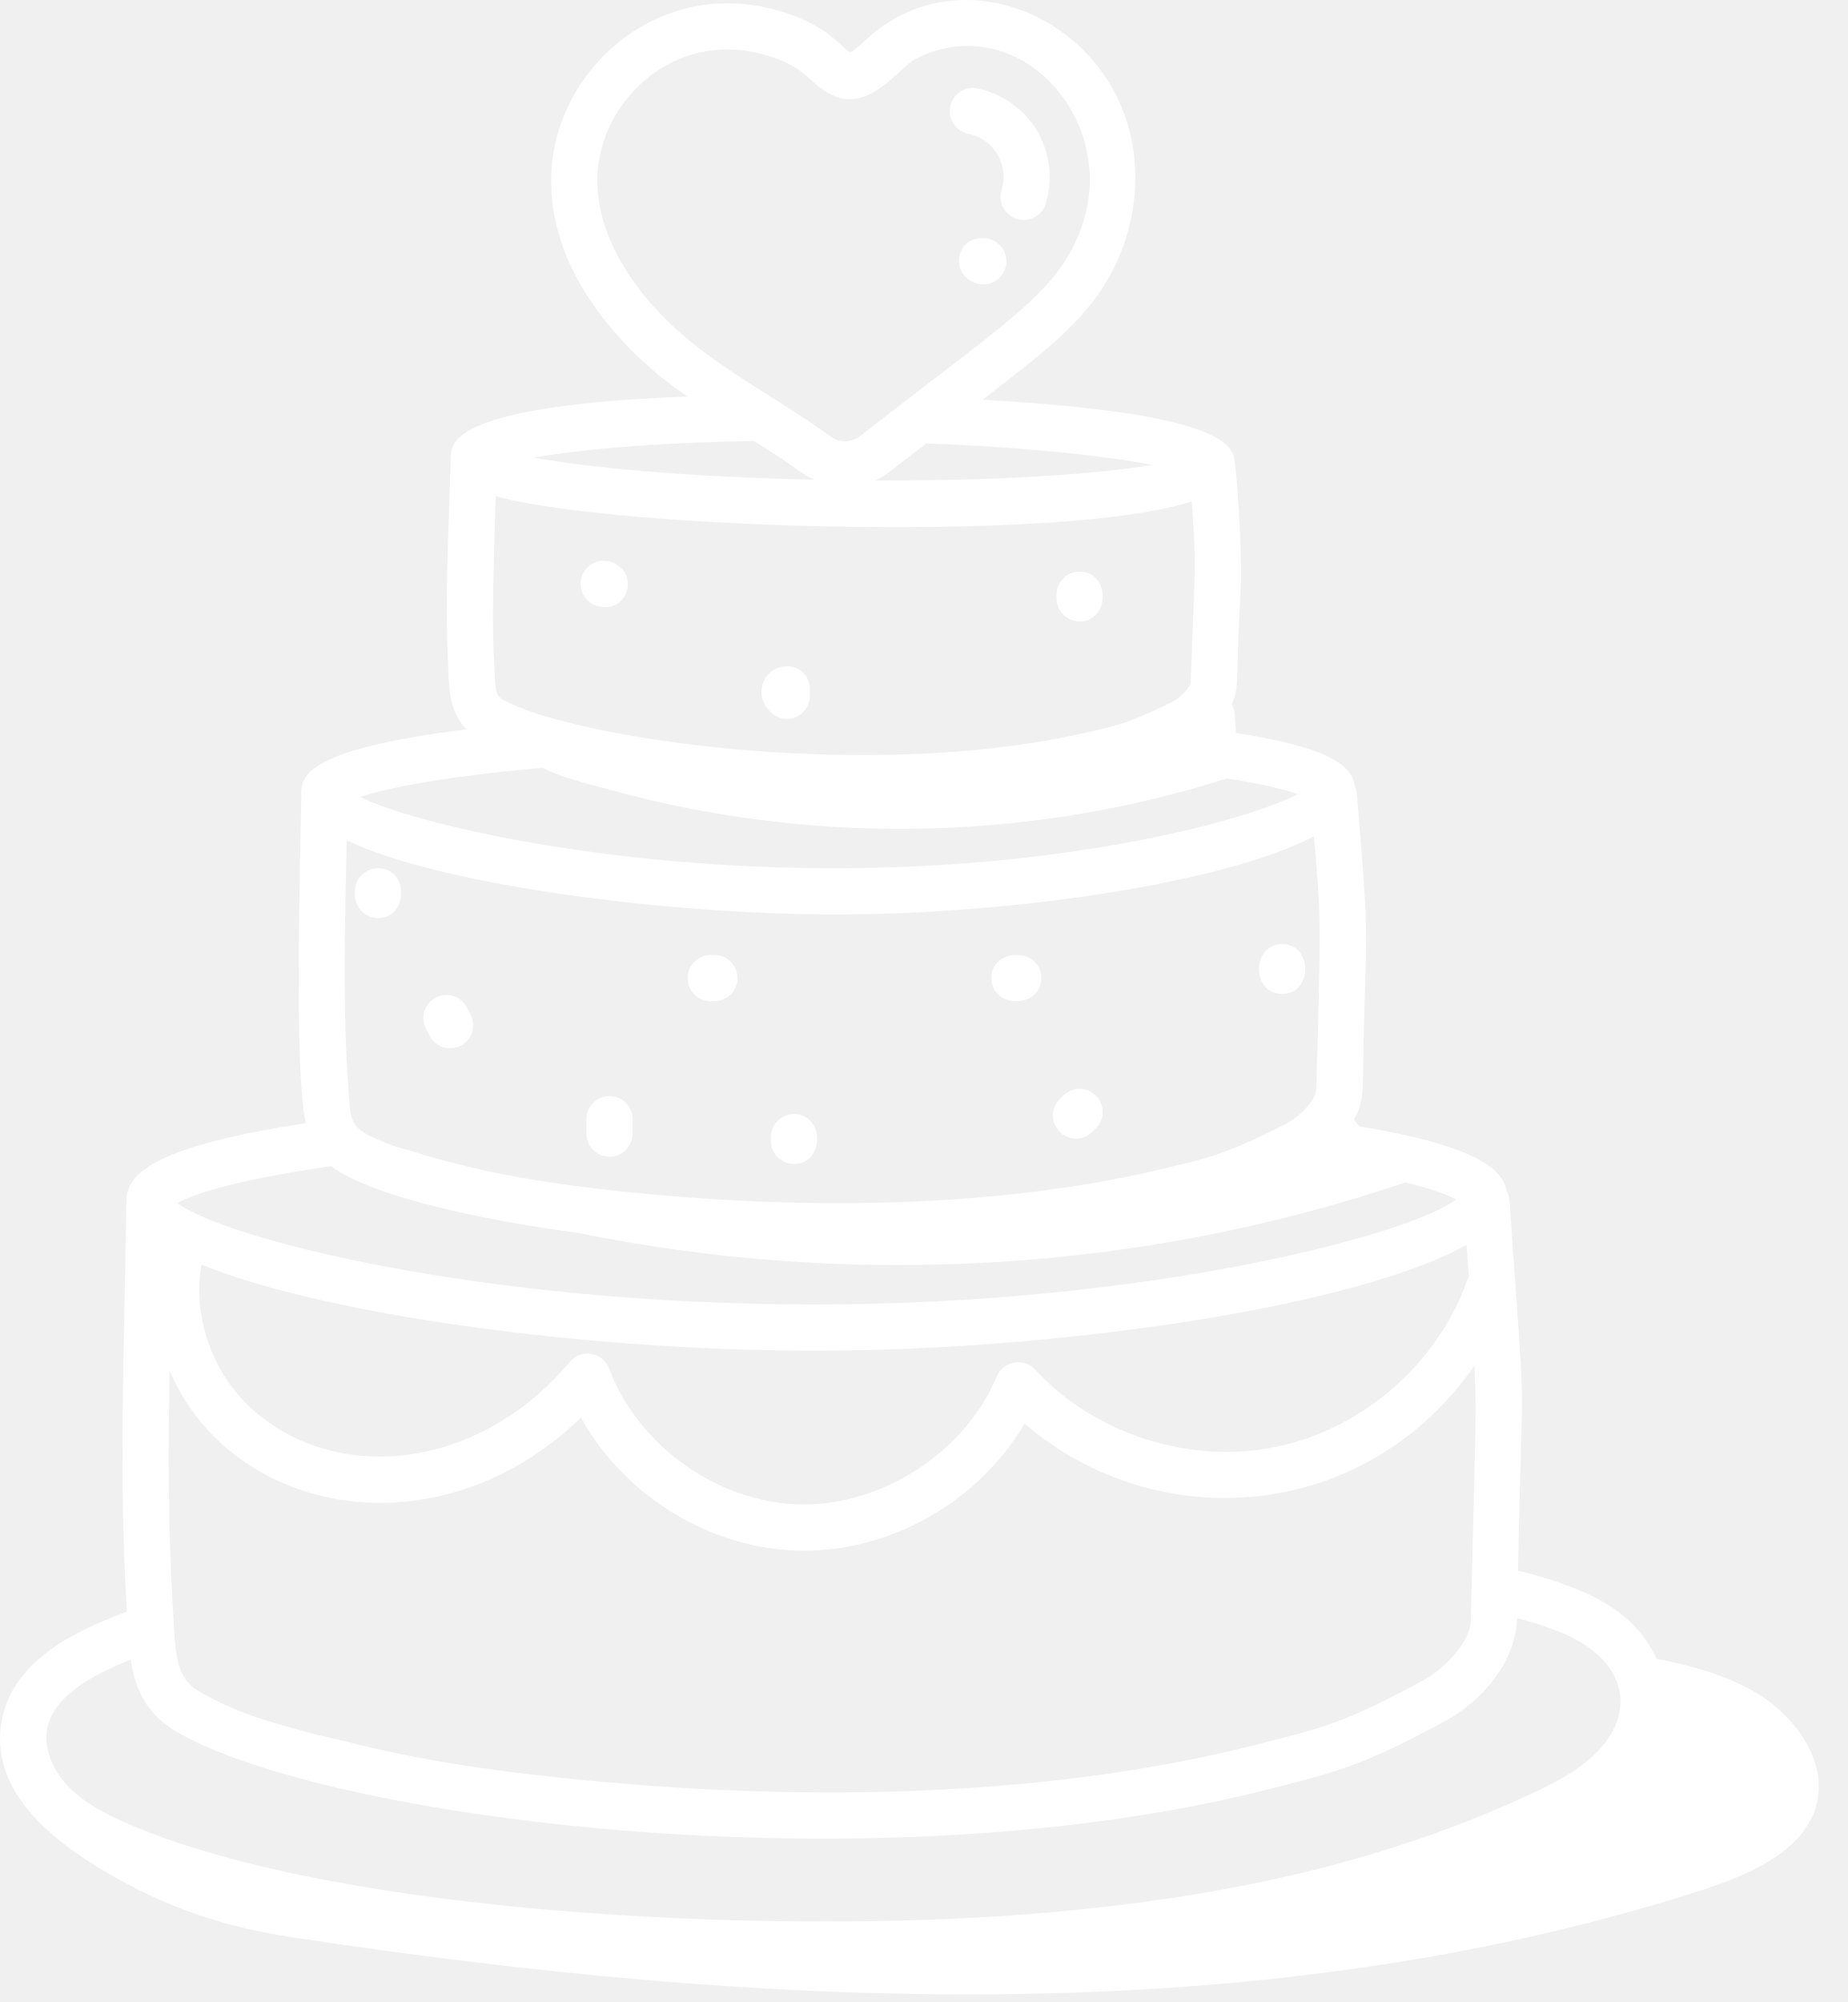
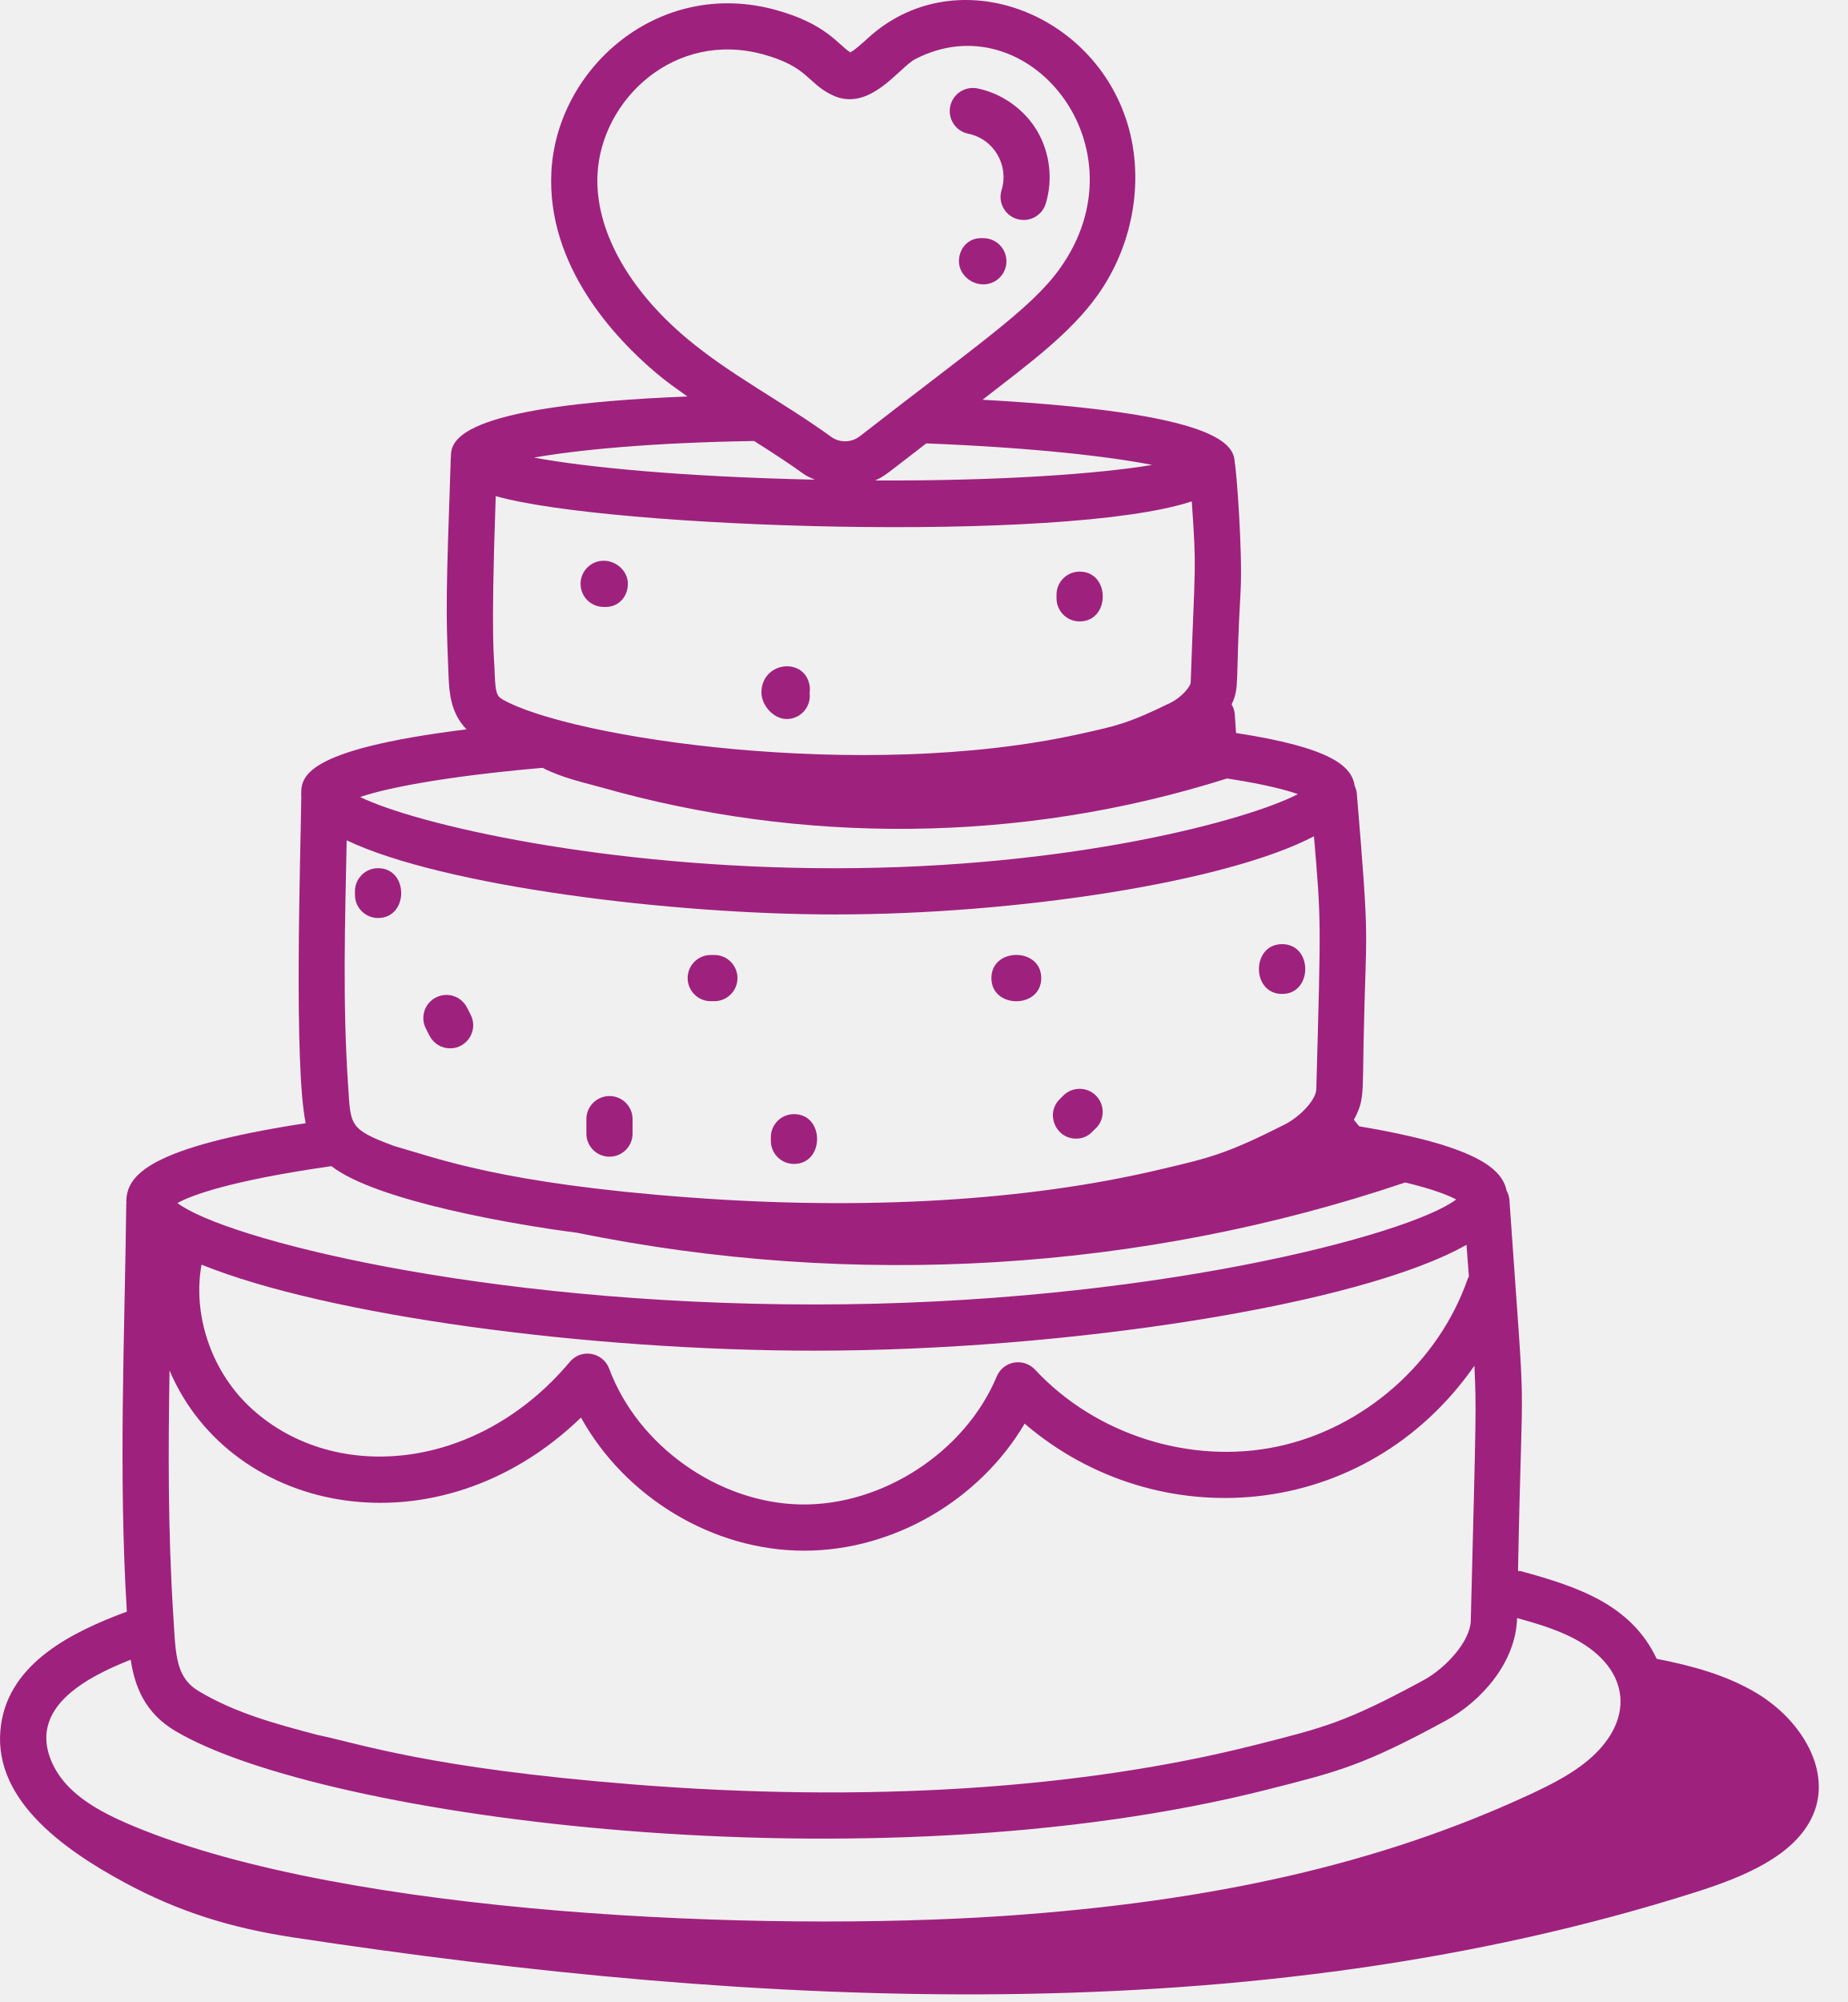
<svg xmlns="http://www.w3.org/2000/svg" width="60" height="65" viewBox="0 0 60 65" fill="none">
-   <path d="M31.439 4.341C32.275 4.511 32.772 5.369 32.523 6.171C32.374 6.652 32.735 7.142 33.24 7.142C33.56 7.142 33.857 6.936 33.956 6.614C34.197 5.836 34.093 4.953 33.678 4.251C33.263 3.55 32.538 3.034 31.74 2.871C31.334 2.789 30.938 3.05 30.855 3.456C30.772 3.862 31.034 4.258 31.439 4.341Z" fill="white" />
-   <path d="M31.931 7.733H31.847C31.433 7.733 31.139 8.069 31.139 8.483C31.139 8.897 31.517 9.233 31.931 9.233C32.345 9.233 32.681 8.897 32.681 8.483C32.681 8.069 32.345 7.733 31.931 7.733Z" fill="white" />
-   <path d="M4.056 61.127C5.8 62.067 7.49 62.595 9.52 62.903C24.658 65.202 40.648 66.01 55.059 61.434C56.608 60.942 58.285 60.259 58.867 58.938C59.499 57.502 58.5 55.842 57.028 54.964C56.067 54.39 54.947 54.082 53.796 53.858C52.968 52.103 51.25 51.518 49.377 51.01C49.349 51.002 49.322 51.008 49.293 51.004C49.434 43.529 49.575 47.059 49.014 38.964C49.006 38.849 48.97 38.745 48.919 38.651C48.775 37.928 47.884 37.197 44.135 36.568C44.077 36.497 44.02 36.427 43.962 36.357C44.299 35.736 44.245 35.524 44.277 33.91C44.355 29.864 44.495 31.009 44.058 25.756C44.051 25.67 44.023 25.593 43.99 25.518C43.898 24.899 43.286 24.282 40.136 23.799C40.089 23.169 40.121 23.096 39.993 22.871C40.265 22.293 40.11 22.188 40.283 19.217C40.355 17.965 40.152 15.264 40.094 15.018C40.072 14.427 39.598 13.408 31.905 12.979C33.419 11.803 34.746 10.833 35.631 9.598C36.836 7.918 37.191 5.71 36.554 3.836C35.343 0.279 30.943 -1.284 28.183 1.238C28.019 1.388 27.755 1.629 27.611 1.7C27.204 1.441 26.832 0.78 25.21 0.328C21.397 -0.736 18.071 2.21 17.904 5.587C17.753 8.641 19.978 10.991 21.318 12.12C21.641 12.393 21.982 12.631 22.321 12.873C14.671 13.173 14.648 14.366 14.641 14.841C14.64 14.845 14.644 14.832 14.637 14.87C14.623 15.374 14.605 15.895 14.586 16.422C14.465 19.846 14.501 20.316 14.567 21.991C14.59 22.473 14.631 23.154 15.149 23.68C9.781 24.348 9.78 25.249 9.78 25.816C9.78 25.829 9.784 25.841 9.785 25.854C9.785 25.856 9.784 25.858 9.784 25.861C9.759 27.769 9.536 34.601 9.927 36.467C4.838 37.25 4.102 38.154 4.102 39.019C4.102 39.032 4.107 39.044 4.107 39.056C4.106 39.068 4.1 39.078 4.1 39.09C4.049 43.419 3.843 47.79 4.119 52.333C4.109 52.337 4.098 52.334 4.087 52.338C2.354 52.982 0.326 53.978 0.035 55.987C-0.308 58.338 1.964 59.999 4.056 61.127ZM47.759 52.622C47.742 53.286 46.954 54.154 46.23 54.549C43.689 55.928 42.993 56.089 40.776 56.651C35.089 58.093 28.095 58.537 20.544 57.935C13.926 57.406 11.707 56.619 10.279 56.321C8.929 55.962 7.654 55.623 6.454 54.908C5.777 54.505 5.709 53.875 5.648 52.797L5.631 52.515C5.451 49.718 5.463 47.099 5.505 44.496C7.514 49.213 14.219 50.515 18.866 46.025C20.299 48.61 23.143 50.347 26.112 50.347C29.011 50.347 31.807 48.706 33.272 46.222C37.58 49.921 44.332 49.426 47.877 44.342C47.939 45.811 47.938 45.549 47.759 52.622ZM47.698 41.451C47.689 41.472 47.672 41.487 47.664 41.508C46.723 44.231 44.293 46.373 41.475 46.967C38.655 47.561 35.57 46.58 33.609 44.468C33.435 44.282 33.18 44.197 32.927 44.24C32.676 44.284 32.465 44.454 32.367 44.689C31.338 47.151 28.641 48.897 25.988 48.846C23.321 48.793 20.71 46.938 19.781 44.437C19.688 44.187 19.468 44.005 19.205 43.959C18.937 43.912 18.674 44.012 18.503 44.217C15.466 47.834 10.74 48.191 8.077 45.647C6.837 44.461 6.254 42.651 6.544 41.06C10.619 42.712 19.091 43.853 26.455 43.853C34.59 43.853 44.168 42.378 47.62 40.415C47.628 40.523 47.69 41.346 47.698 41.451ZM11.257 27.283C14.376 28.771 21.79 29.69 27.11 29.69C33.011 29.69 39.841 28.638 42.667 27.152C42.899 29.933 42.898 29.71 42.743 35.364C42.735 35.697 42.24 36.247 41.703 36.517C39.842 37.458 39.282 37.59 37.783 37.943L37.622 37.981C33.342 38.991 28.076 39.302 22.393 38.879C16.284 38.426 14.207 37.608 12.798 37.207C11.32 36.664 11.391 36.529 11.306 35.278C11.123 32.616 11.202 30.008 11.257 27.283ZM16.097 16.107C19.736 17.151 34.536 17.65 38.699 16.279C38.861 18.617 38.803 18.159 38.664 22.159C38.66 22.281 38.383 22.635 38.004 22.82C36.633 23.489 36.284 23.561 35.046 23.834C28.006 25.392 18.499 23.959 16.317 22.708C16.129 22.601 16.092 22.483 16.065 21.92C16.058 21.291 15.922 21.124 16.097 16.107ZM28.418 15.6C28.765 15.437 28.732 15.428 30.078 14.396C33.527 14.532 36.003 14.818 37.414 15.095C35.719 15.378 32.572 15.617 28.418 15.6ZM19.402 5.661C19.522 3.237 21.904 0.964 24.807 1.772C26.245 2.176 26.21 2.689 27.008 3.08C28.228 3.681 29.194 2.188 29.722 1.918C33.376 0.027 37.239 4.781 34.412 8.724C33.481 10.024 31.765 11.168 27.927 14.159C27.653 14.374 27.268 14.384 26.994 14.186C25.438 13.056 23.71 12.175 22.285 10.973C20.366 9.357 19.315 7.42 19.402 5.661ZM24.487 14.318C25.035 14.665 25.59 15.021 26.113 15.4C26.219 15.477 26.342 15.517 26.458 15.574C22.114 15.478 19.006 15.167 17.341 14.857C18.75 14.606 21.184 14.37 24.487 14.318ZM17.62 24.929C18.246 25.26 19.054 25.43 19.564 25.575C25.974 27.392 33.088 27.416 39.842 25.275C41.063 25.462 41.761 25.647 42.145 25.784C40.513 26.629 34.785 28.19 27.11 28.19C19.638 28.19 13.514 26.765 11.694 25.877C12.51 25.6 14.313 25.22 17.62 24.929ZM10.762 37.862C12.224 38.999 16.762 39.771 18.735 40.024C27.727 41.857 37.098 41.277 45.629 38.392L45.628 38.391C46.558 38.616 47.049 38.816 47.285 38.944C45.766 40.099 37.241 42.353 26.455 42.353C15.533 42.353 7.253 40.199 5.762 39.06C6.189 38.821 7.431 38.338 10.762 37.862ZM4.244 53.886C4.372 54.737 4.693 55.605 5.687 56.197C10.476 59.048 28.278 61.367 41.145 58.105C43.477 57.514 44.268 57.321 46.946 55.866C48.115 55.23 49.227 53.962 49.262 52.534C50.008 52.74 50.761 52.967 51.386 53.357C52.864 54.278 53.023 55.721 51.823 56.919C51.221 57.52 50.385 57.934 49.649 58.275C44.871 60.486 39.462 61.735 32.625 62.204C24.775 62.739 11.328 62.188 4.378 59.308C3.659 59.01 2.847 58.628 2.263 58.047C1.717 57.505 1.432 56.799 1.519 56.204C1.682 55.084 2.995 54.381 4.244 53.886Z" fill="white" />
-   <path d="M19.602 19.706H19.674C20.088 19.706 20.388 19.37 20.388 18.956C20.388 18.542 20.016 18.206 19.602 18.206C19.188 18.206 18.852 18.542 18.852 18.956C18.852 19.37 19.188 19.706 19.602 19.706Z" fill="white" />
-   <path d="M25.547 23.345C26.004 23.345 26.349 22.937 26.29 22.497C26.304 22.41 26.302 22.32 26.284 22.229C26.098 21.323 24.739 21.486 24.725 22.474C24.719 22.883 25.105 23.345 25.547 23.345Z" fill="white" />
-   <path d="M35.057 20.176C36.059 20.176 36.06 18.559 35.057 18.559C34.643 18.559 34.307 18.895 34.307 19.309V19.426C34.307 19.84 34.643 20.176 35.057 20.176Z" fill="white" />
-   <path d="M25.781 37.79C26.782 37.79 26.784 36.173 25.781 36.173C25.367 36.173 25.031 36.508 25.031 36.923V37.04C25.031 37.454 25.367 37.79 25.781 37.79Z" fill="white" />
-   <path d="M13.949 33.63C14.081 33.888 14.344 34.037 14.617 34.037C15.17 34.037 15.541 33.448 15.283 32.945L15.163 32.711C14.975 32.343 14.526 32.196 14.155 32.386C13.786 32.574 13.64 33.027 13.829 33.395L13.949 33.63Z" fill="white" />
-   <path d="M23.079 32.506H23.197C23.611 32.506 23.947 32.17 23.947 31.756C23.947 31.342 23.611 31.006 23.197 31.006H23.079C22.665 31.006 22.329 31.342 22.329 31.756C22.329 32.17 22.665 32.506 23.079 32.506Z" fill="white" />
-   <path d="M41.632 32.271C42.634 32.271 42.635 30.654 41.632 30.654C40.63 30.654 40.629 32.271 41.632 32.271Z" fill="white" />
-   <path d="M34.94 36.968C35.342 36.968 35.487 36.705 35.587 36.631C35.88 36.338 35.88 35.864 35.587 35.571C35.294 35.278 34.82 35.278 34.527 35.571L34.41 35.688C33.935 36.163 34.279 36.968 34.94 36.968Z" fill="white" />
-   <path d="M33.811 31.756C33.811 30.755 32.193 30.753 32.193 31.756C32.193 32.758 33.811 32.759 33.811 31.756Z" fill="white" />
-   <path d="M19.791 37.555C20.205 37.555 20.541 37.219 20.541 36.805V36.336C20.541 35.922 20.205 35.586 19.791 35.586C19.377 35.586 19.041 35.922 19.041 36.336V36.805C19.041 37.219 19.377 37.555 19.791 37.555Z" fill="white" />
-   <path d="M12.276 29.805C13.277 29.805 13.279 28.188 12.276 28.188C11.862 28.188 11.526 28.524 11.526 28.938V29.055C11.526 29.469 11.862 29.805 12.276 29.805Z" fill="white" />
+   <path d="M31.439 4.341C32.275 4.511 32.772 5.369 32.523 6.171C32.374 6.652 32.735 7.142 33.24 7.142C33.56 7.142 33.857 6.936 33.956 6.614C34.197 5.836 34.093 4.953 33.678 4.251C33.263 3.55 32.538 3.034 31.74 2.871C31.334 2.789 30.938 3.05 30.855 3.456C30.772 3.862 31.034 4.258 31.439 4.341Z" fill="#9F217E" />
+   <path d="M31.931 7.733H31.847C31.433 7.733 31.139 8.069 31.139 8.483C31.139 8.897 31.517 9.233 31.931 9.233C32.345 9.233 32.681 8.897 32.681 8.483C32.681 8.069 32.345 7.733 31.931 7.733Z" fill="#9F217E" />
+   <path d="M4.056 61.127C5.8 62.067 7.49 62.595 9.52 62.903C24.658 65.202 40.648 66.01 55.059 61.434C56.608 60.942 58.285 60.259 58.867 58.938C59.499 57.502 58.5 55.842 57.028 54.964C56.067 54.39 54.947 54.082 53.796 53.858C52.968 52.103 51.25 51.518 49.377 51.01C49.349 51.002 49.322 51.008 49.293 51.004C49.434 43.529 49.575 47.059 49.014 38.964C49.006 38.849 48.97 38.745 48.919 38.651C48.775 37.928 47.884 37.197 44.135 36.568C44.077 36.497 44.02 36.427 43.962 36.357C44.299 35.736 44.245 35.524 44.277 33.91C44.355 29.864 44.495 31.009 44.058 25.756C44.051 25.67 44.023 25.593 43.99 25.518C43.898 24.899 43.286 24.282 40.136 23.799C40.089 23.169 40.121 23.096 39.993 22.871C40.265 22.293 40.11 22.188 40.283 19.217C40.355 17.965 40.152 15.264 40.094 15.018C40.072 14.427 39.598 13.408 31.905 12.979C33.419 11.803 34.746 10.833 35.631 9.598C36.836 7.918 37.191 5.71 36.554 3.836C35.343 0.279 30.943 -1.284 28.183 1.238C28.019 1.388 27.755 1.629 27.611 1.7C27.204 1.441 26.832 0.78 25.21 0.328C21.397 -0.736 18.071 2.21 17.904 5.587C17.753 8.641 19.978 10.991 21.318 12.12C21.641 12.393 21.982 12.631 22.321 12.873C14.671 13.173 14.648 14.366 14.641 14.841C14.64 14.845 14.644 14.832 14.637 14.87C14.623 15.374 14.605 15.895 14.586 16.422C14.465 19.846 14.501 20.316 14.567 21.991C14.59 22.473 14.631 23.154 15.149 23.68C9.781 24.348 9.78 25.249 9.78 25.816C9.78 25.829 9.784 25.841 9.785 25.854C9.785 25.856 9.784 25.858 9.784 25.861C9.759 27.769 9.536 34.601 9.927 36.467C4.838 37.25 4.102 38.154 4.102 39.019C4.102 39.032 4.107 39.044 4.107 39.056C4.106 39.068 4.1 39.078 4.1 39.09C4.049 43.419 3.843 47.79 4.119 52.333C4.109 52.337 4.098 52.334 4.087 52.338C2.354 52.982 0.326 53.978 0.035 55.987C-0.308 58.338 1.964 59.999 4.056 61.127ZM47.759 52.622C47.742 53.286 46.954 54.154 46.23 54.549C43.689 55.928 42.993 56.089 40.776 56.651C35.089 58.093 28.095 58.537 20.544 57.935C13.926 57.406 11.707 56.619 10.279 56.321C8.929 55.962 7.654 55.623 6.454 54.908C5.777 54.505 5.709 53.875 5.648 52.797L5.631 52.515C5.451 49.718 5.463 47.099 5.505 44.496C7.514 49.213 14.219 50.515 18.866 46.025C20.299 48.61 23.143 50.347 26.112 50.347C29.011 50.347 31.807 48.706 33.272 46.222C37.58 49.921 44.332 49.426 47.877 44.342C47.939 45.811 47.938 45.549 47.759 52.622ZM47.698 41.451C47.689 41.472 47.672 41.487 47.664 41.508C46.723 44.231 44.293 46.373 41.475 46.967C38.655 47.561 35.57 46.58 33.609 44.468C33.435 44.282 33.18 44.197 32.927 44.24C32.676 44.284 32.465 44.454 32.367 44.689C31.338 47.151 28.641 48.897 25.988 48.846C23.321 48.793 20.71 46.938 19.781 44.437C19.688 44.187 19.468 44.005 19.205 43.959C18.937 43.912 18.674 44.012 18.503 44.217C15.466 47.834 10.74 48.191 8.077 45.647C6.837 44.461 6.254 42.651 6.544 41.06C10.619 42.712 19.091 43.853 26.455 43.853C34.59 43.853 44.168 42.378 47.62 40.415C47.628 40.523 47.69 41.346 47.698 41.451ZM11.257 27.283C14.376 28.771 21.79 29.69 27.11 29.69C33.011 29.69 39.841 28.638 42.667 27.152C42.899 29.933 42.898 29.71 42.743 35.364C42.735 35.697 42.24 36.247 41.703 36.517C39.842 37.458 39.282 37.59 37.783 37.943L37.622 37.981C33.342 38.991 28.076 39.302 22.393 38.879C16.284 38.426 14.207 37.608 12.798 37.207C11.32 36.664 11.391 36.529 11.306 35.278C11.123 32.616 11.202 30.008 11.257 27.283ZM16.097 16.107C19.736 17.151 34.536 17.65 38.699 16.279C38.861 18.617 38.803 18.159 38.664 22.159C38.66 22.281 38.383 22.635 38.004 22.82C36.633 23.489 36.284 23.561 35.046 23.834C28.006 25.392 18.499 23.959 16.317 22.708C16.129 22.601 16.092 22.483 16.065 21.92C16.058 21.291 15.922 21.124 16.097 16.107ZM28.418 15.6C28.765 15.437 28.732 15.428 30.078 14.396C33.527 14.532 36.003 14.818 37.414 15.095C35.719 15.378 32.572 15.617 28.418 15.6ZM19.402 5.661C19.522 3.237 21.904 0.964 24.807 1.772C26.245 2.176 26.21 2.689 27.008 3.08C28.228 3.681 29.194 2.188 29.722 1.918C33.376 0.027 37.239 4.781 34.412 8.724C33.481 10.024 31.765 11.168 27.927 14.159C27.653 14.374 27.268 14.384 26.994 14.186C25.438 13.056 23.71 12.175 22.285 10.973C20.366 9.357 19.315 7.42 19.402 5.661ZM24.487 14.318C25.035 14.665 25.59 15.021 26.113 15.4C26.219 15.477 26.342 15.517 26.458 15.574C22.114 15.478 19.006 15.167 17.341 14.857C18.75 14.606 21.184 14.37 24.487 14.318ZM17.62 24.929C18.246 25.26 19.054 25.43 19.564 25.575C25.974 27.392 33.088 27.416 39.842 25.275C41.063 25.462 41.761 25.647 42.145 25.784C40.513 26.629 34.785 28.19 27.11 28.19C19.638 28.19 13.514 26.765 11.694 25.877C12.51 25.6 14.313 25.22 17.62 24.929ZM10.762 37.862C12.224 38.999 16.762 39.771 18.735 40.024C27.727 41.857 37.098 41.277 45.629 38.392L45.628 38.391C46.558 38.616 47.049 38.816 47.285 38.944C45.766 40.099 37.241 42.353 26.455 42.353C15.533 42.353 7.253 40.199 5.762 39.06C6.189 38.821 7.431 38.338 10.762 37.862ZM4.244 53.886C4.372 54.737 4.693 55.605 5.687 56.197C10.476 59.048 28.278 61.367 41.145 58.105C43.477 57.514 44.268 57.321 46.946 55.866C48.115 55.23 49.227 53.962 49.262 52.534C50.008 52.74 50.761 52.967 51.386 53.357C52.864 54.278 53.023 55.721 51.823 56.919C51.221 57.52 50.385 57.934 49.649 58.275C44.871 60.486 39.462 61.735 32.625 62.204C24.775 62.739 11.328 62.188 4.378 59.308C3.659 59.01 2.847 58.628 2.263 58.047C1.717 57.505 1.432 56.799 1.519 56.204C1.682 55.084 2.995 54.381 4.244 53.886Z" fill="#9F217E" />
+   <path d="M19.602 19.706H19.674C20.088 19.706 20.388 19.37 20.388 18.956C20.388 18.542 20.016 18.206 19.602 18.206C19.188 18.206 18.852 18.542 18.852 18.956C18.852 19.37 19.188 19.706 19.602 19.706Z" fill="#9F217E" />
+   <path d="M25.547 23.345C26.004 23.345 26.349 22.937 26.29 22.497C26.304 22.41 26.302 22.32 26.284 22.229C26.098 21.323 24.739 21.486 24.725 22.474C24.719 22.883 25.105 23.345 25.547 23.345Z" fill="#9F217E" />
+   <path d="M35.057 20.176C36.059 20.176 36.06 18.559 35.057 18.559C34.643 18.559 34.307 18.895 34.307 19.309V19.426C34.307 19.84 34.643 20.176 35.057 20.176Z" fill="#9F217E" />
+   <path d="M25.781 37.79C26.782 37.79 26.784 36.173 25.781 36.173C25.367 36.173 25.031 36.508 25.031 36.923V37.04C25.031 37.454 25.367 37.79 25.781 37.79Z" fill="#9F217E" />
+   <path d="M13.949 33.63C14.081 33.888 14.344 34.037 14.617 34.037C15.17 34.037 15.541 33.448 15.283 32.945L15.163 32.711C14.975 32.343 14.526 32.196 14.155 32.386C13.786 32.574 13.64 33.027 13.829 33.395L13.949 33.63Z" fill="#9F217E" />
+   <path d="M23.079 32.506H23.197C23.611 32.506 23.947 32.17 23.947 31.756C23.947 31.342 23.611 31.006 23.197 31.006H23.079C22.665 31.006 22.329 31.342 22.329 31.756C22.329 32.17 22.665 32.506 23.079 32.506Z" fill="#9F217E" />
+   <path d="M41.632 32.271C42.634 32.271 42.635 30.654 41.632 30.654C40.63 30.654 40.629 32.271 41.632 32.271Z" fill="#9F217E" />
+   <path d="M34.94 36.968C35.342 36.968 35.487 36.705 35.587 36.631C35.88 36.338 35.88 35.864 35.587 35.571C35.294 35.278 34.82 35.278 34.527 35.571L34.41 35.688C33.935 36.163 34.279 36.968 34.94 36.968Z" fill="#9F217E" />
+   <path d="M33.811 31.756C33.811 30.755 32.193 30.753 32.193 31.756C32.193 32.758 33.811 32.759 33.811 31.756Z" fill="#9F217E" />
+   <path d="M19.791 37.555C20.205 37.555 20.541 37.219 20.541 36.805V36.336C20.541 35.922 20.205 35.586 19.791 35.586C19.377 35.586 19.041 35.922 19.041 36.336V36.805C19.041 37.219 19.377 37.555 19.791 37.555Z" fill="#9F217E" />
+   <path d="M12.276 29.805C13.277 29.805 13.279 28.188 12.276 28.188C11.862 28.188 11.526 28.524 11.526 28.938V29.055C11.526 29.469 11.862 29.805 12.276 29.805Z" fill="#9F217E" />
</svg>
